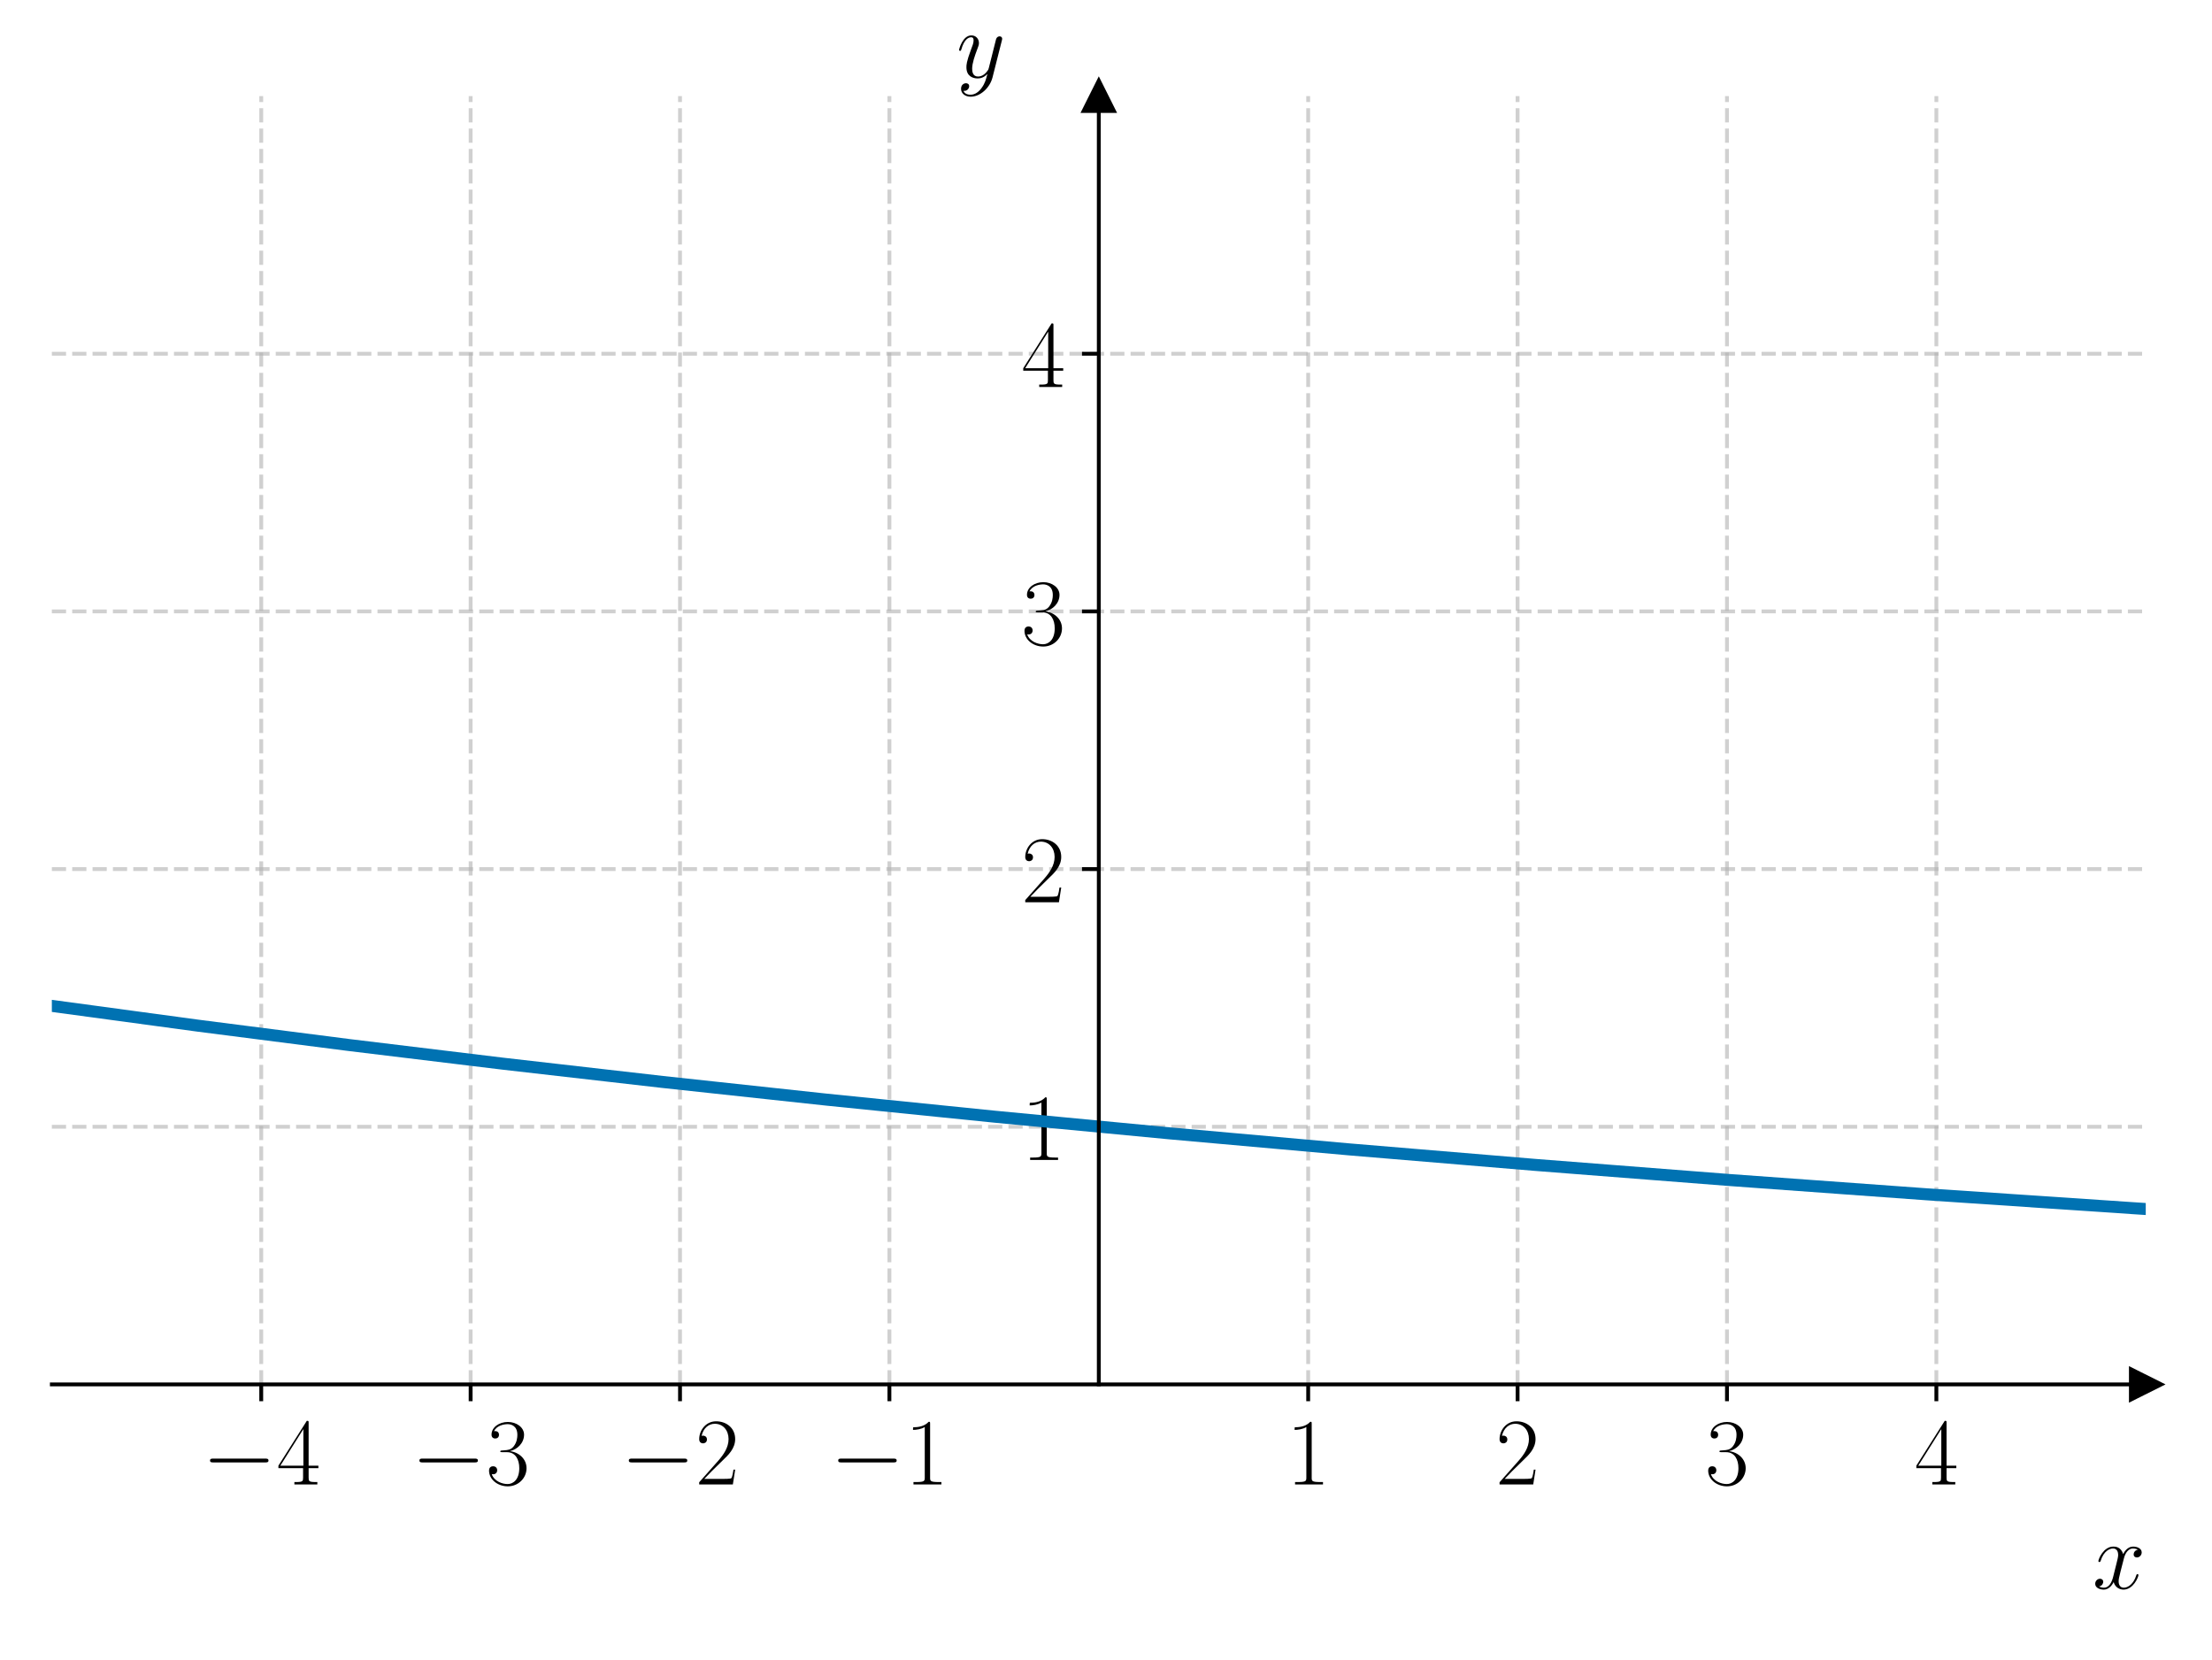
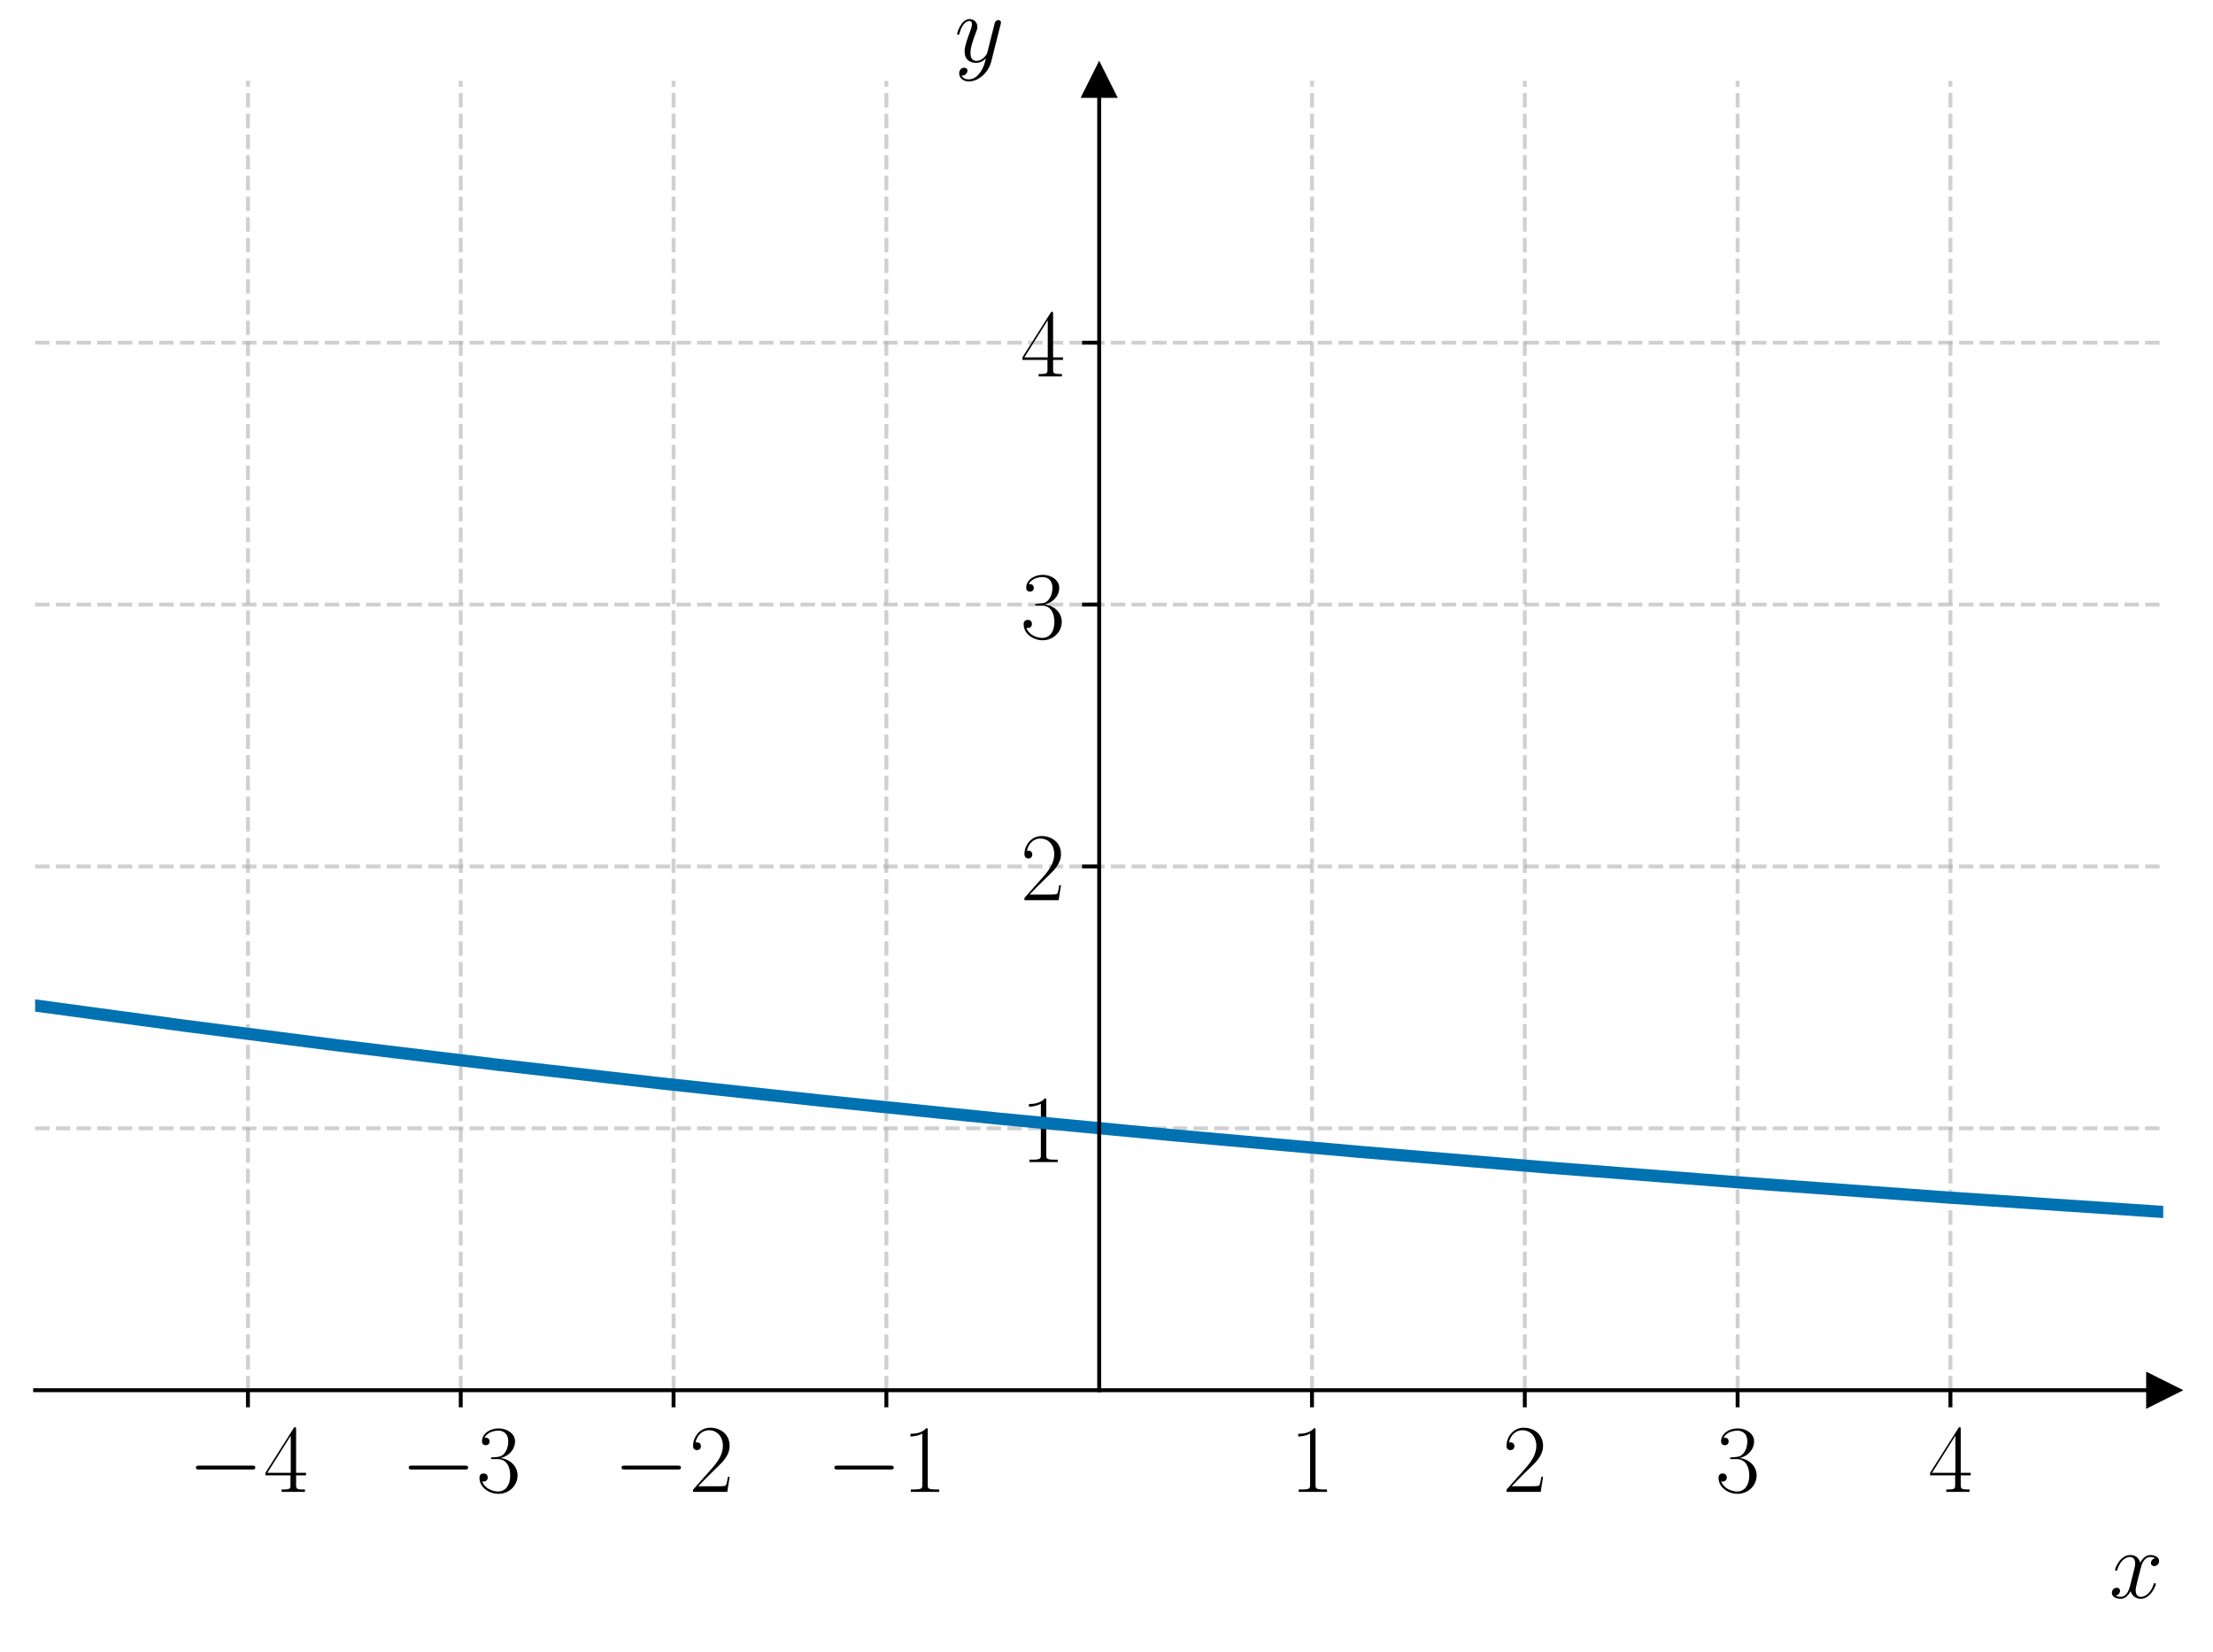
- <svg xmlns="http://www.w3.org/2000/svg" xmlns:xlink="http://www.w3.org/1999/xlink" viewBox="0 0 460.8 345.6" version="1.1" class="graph-inline-svg" role="img" aria-label="Tilpasset figur">
+ <svg xmlns="http://www.w3.org/2000/svg" xmlns:xlink="http://www.w3.org/1999/xlink" width="453.6pt" height="338.54pt" viewBox="0 0 453.6 338.54" version="1.1">
  <defs>
    <style type="text/css">*{stroke-linejoin: round; stroke-linecap: butt}</style>
  </defs>
-   <g id="g3f0017_c40c75_figure_1">
-     <g id="g3f0017_c40c75_patch_1">
-       <path d="M 0 345.6  L 460.8 345.6  L 460.8 0  L 0 0  L 0 345.6  z " style="fill: none" />
+   <g id="g3f0017_3a8e29_figure_1">
+     <g id="g3f0017_3a8e29_patch_1">
+       <path d="M 0 338.54  L 453.6 338.54  L 453.6 0  L 0 0  L 0 338.54  z " style="fill: none; opacity: 0" />
    </g>
-     <g id="g3f0017_c40c75_axes_1">
-       <g id="g3f0017_c40c75_patch_2">
-         <path d="M 10.8 288.375  L 447 288.375  L 447 20.016  L 10.8 20.016  L 10.8 288.375  z " style="fill: none" />
-       </g>
-       <g id="g3f0017_c40c75_matplotlib.axis_1">
-         <g id="g3f0017_c40c75_xtick_1">
-           <g id="g3f0017_c40c75_line2d_1">
-             <path d="M 54.42 288.375  L 54.42 20.016  " clip-path="url(#g3f0017_c40c75_p2a9c5e7cd3)" style="fill: none; stroke-dasharray: 2.96,1.28; stroke-dashoffset: 0; stroke: #b0b0b0; stroke-opacity: 0.6; stroke-width: 0.8" />
-           </g>
-           <g id="g3f0017_c40c75_line2d_2">
-             <defs>
-               <path id="g3f0017_c40c75_mdb66e4302b" d="M 0 0  L 0 3.5  " style="stroke: #000000; stroke-width: 0.8" />
-             </defs>
-             <g>
-               <use xlink:href="#g3f0017_c40c75_mdb66e4302b" x="54.42" y="288.375" style="stroke: #000000; stroke-width: 0.8" />
-             </g>
-           </g>
-           <g id="g3f0017_c40c75_text_1">
-             <g transform="translate(42.10221 309.2117) scale(0.2 -0.2)">
-               <defs>
-                 <path id="g3f0017_c40c75_CMSY10-0" d="M 4218 1472  C 4326 1472 4442 1472 4442 1600  C 4442 1728 4326 1728 4218 1728  L 755 1728  C 646 1728 531 1728 531 1600  C 531 1472 646 1472 755 1472  L 4218 1472  z " transform="scale(0.015625)" />
-                 <path id="g3f0017_c40c75_CMR17-34" d="M 2150 4122  C 2150 4256 2144 4256 2029 4256  L 128 1254  L 128 1088  L 1779 1088  L 1779 457  C 1779 224 1766 160 1318 160  L 1197 160  L 1197 0  C 1402 0 1747 0 1965 0  C 2182 0 2528 0 2733 0  L 2733 160  L 2611 160  C 2163 160 2150 224 2150 457  L 2150 1088  L 2803 1088  L 2803 1254  L 2150 1254  L 2150 4122  z M 1798 3703  L 1798 1254  L 256 1254  L 1798 3703  z " transform="scale(0.015625)" />
-               </defs>
-               <use xlink:href="#g3f0017_c40c75_CMSY10-0" transform="scale(0.996264)" />
-               <use xlink:href="#g3f0017_c40c75_CMR17-34" transform="translate(77.48747 0) scale(0.996264)" />
-             </g>
-           </g>
-         </g>
-         <g id="g3f0017_c40c75_xtick_2">
-           <g id="g3f0017_c40c75_line2d_3">
-             <path d="M 98.04 288.375  L 98.04 20.016  " clip-path="url(#g3f0017_c40c75_p2a9c5e7cd3)" style="fill: none; stroke-dasharray: 2.96,1.28; stroke-dashoffset: 0; stroke: #b0b0b0; stroke-opacity: 0.6; stroke-width: 0.8" />
-           </g>
-           <g id="g3f0017_c40c75_line2d_4">
-             <g>
-               <use xlink:href="#g3f0017_c40c75_mdb66e4302b" x="98.04" y="288.375" style="stroke: #000000; stroke-width: 0.8" />
-             </g>
-           </g>
-           <g id="g3f0017_c40c75_text_2">
-             <g transform="translate(85.72221 309.2117) scale(0.2 -0.2)">
-               <defs>
-                 <path id="g3f0017_c40c75_CMR17-33" d="M 1414 2157  C 1984 2157 2234 1662 2234 1090  C 2234 320 1824 25 1453 25  C 1114 25 563 194 390 693  C 422 680 454 680 486 680  C 640 680 755 782 755 948  C 755 1133 614 1216 486 1216  C 378 1216 211 1165 211 926  C 211 335 787 -128 1466 -128  C 2176 -128 2720 430 2720 1085  C 2720 1707 2208 2157 1600 2227  C 2086 2328 2554 2756 2554 3329  C 2554 3820 2048 4179 1472 4179  C 890 4179 378 3829 378 3329  C 378 3110 544 3072 627 3072  C 762 3072 877 3155 877 3321  C 877 3486 762 3569 627 3569  C 602 3569 570 3569 544 3557  C 730 3959 1235 4032 1459 4032  C 1683 4032 2106 3925 2106 3320  C 2106 3143 2080 2828 1862 2550  C 1670 2304 1453 2304 1242 2284  C 1210 2284 1062 2269 1037 2269  C 992 2263 966 2257 966 2208  C 966 2163 973 2157 1101 2157  L 1414 2157  z " transform="scale(0.015625)" />
-               </defs>
-               <use xlink:href="#g3f0017_c40c75_CMSY10-0" transform="scale(0.996264)" />
-               <use xlink:href="#g3f0017_c40c75_CMR17-33" transform="translate(77.48747 0) scale(0.996264)" />
-             </g>
-           </g>
-         </g>
-         <g id="g3f0017_c40c75_xtick_3">
-           <g id="g3f0017_c40c75_line2d_5">
-             <path d="M 141.66 288.375  L 141.66 20.016  " clip-path="url(#g3f0017_c40c75_p2a9c5e7cd3)" style="fill: none; stroke-dasharray: 2.96,1.28; stroke-dashoffset: 0; stroke: #b0b0b0; stroke-opacity: 0.6; stroke-width: 0.8" />
-           </g>
-           <g id="g3f0017_c40c75_line2d_6">
-             <g>
-               <use xlink:href="#g3f0017_c40c75_mdb66e4302b" x="141.66" y="288.375" style="stroke: #000000; stroke-width: 0.8" />
-             </g>
-           </g>
-           <g id="g3f0017_c40c75_text_3">
-             <g transform="translate(129.3422 309.2117) scale(0.2 -0.2)">
-               <defs>
-                 <path id="g3f0017_c40c75_CMR17-32" d="M 2669 989  L 2554 989  C 2490 536 2438 459 2413 420  C 2381 369 1920 369 1830 369  L 602 369  C 832 619 1280 1072 1824 1597  C 2214 1967 2669 2402 2669 3035  C 2669 3790 2067 4224 1395 4224  C 691 4224 262 3604 262 3030  C 262 2780 448 2748 525 2748  C 589 2748 781 2787 781 3010  C 781 3207 614 3264 525 3264  C 486 3264 448 3258 422 3245  C 544 3790 915 4058 1306 4058  C 1862 4058 2227 3617 2227 3035  C 2227 2479 1901 2000 1536 1584  L 262 146  L 262 0  L 2515 0  L 2669 989  z " transform="scale(0.015625)" />
-               </defs>
-               <use xlink:href="#g3f0017_c40c75_CMSY10-0" transform="scale(0.996264)" />
-               <use xlink:href="#g3f0017_c40c75_CMR17-32" transform="translate(77.48747 0) scale(0.996264)" />
-             </g>
-           </g>
-         </g>
-         <g id="g3f0017_c40c75_xtick_4">
-           <g id="g3f0017_c40c75_line2d_7">
-             <path d="M 185.28 288.375  L 185.28 20.016  " clip-path="url(#g3f0017_c40c75_p2a9c5e7cd3)" style="fill: none; stroke-dasharray: 2.96,1.28; stroke-dashoffset: 0; stroke: #b0b0b0; stroke-opacity: 0.6; stroke-width: 0.8" />
-           </g>
-           <g id="g3f0017_c40c75_line2d_8">
-             <g>
-               <use xlink:href="#g3f0017_c40c75_mdb66e4302b" x="185.28" y="288.375" style="stroke: #000000; stroke-width: 0.8" />
-             </g>
-           </g>
-           <g id="g3f0017_c40c75_text_4">
-             <g transform="translate(172.9622 309.2117) scale(0.2 -0.2)">
-               <defs>
-                 <path id="g3f0017_c40c75_CMR17-31" d="M 1702 4058  C 1702 4192 1696 4192 1606 4192  C 1357 3916 979 3827 621 3827  C 602 3827 570 3827 563 3808  C 557 3795 557 3782 557 3648  C 755 3648 1088 3686 1344 3839  L 1344 461  C 1344 236 1331 160 781 160  L 589 160  L 589 0  C 896 0 1216 0 1523 0  C 1830 0 2150 0 2458 0  L 2458 160  L 2266 160  C 1715 160 1702 230 1702 458  L 1702 4058  z " transform="scale(0.015625)" />
-               </defs>
-               <use xlink:href="#g3f0017_c40c75_CMSY10-0" transform="scale(0.996264)" />
-               <use xlink:href="#g3f0017_c40c75_CMR17-31" transform="translate(77.48747 0) scale(0.996264)" />
-             </g>
-           </g>
-         </g>
-         <g id="g3f0017_c40c75_xtick_5">
-           <g id="g3f0017_c40c75_line2d_9">
-             <path d="M 272.52 288.375  L 272.52 20.016  " clip-path="url(#g3f0017_c40c75_p2a9c5e7cd3)" style="fill: none; stroke-dasharray: 2.96,1.28; stroke-dashoffset: 0; stroke: #b0b0b0; stroke-opacity: 0.6; stroke-width: 0.8" />
-           </g>
-           <g id="g3f0017_c40c75_line2d_10">
-             <g>
-               <use xlink:href="#g3f0017_c40c75_mdb66e4302b" x="272.52" y="288.375" style="stroke: #000000; stroke-width: 0.8" />
-             </g>
-           </g>
-           <g id="g3f0017_c40c75_text_5">
-             <g transform="translate(267.951 309.2117) scale(0.2 -0.2)">
-               <use xlink:href="#g3f0017_c40c75_CMR17-31" transform="scale(0.996264)" />
-             </g>
-           </g>
-         </g>
-         <g id="g3f0017_c40c75_xtick_6">
-           <g id="g3f0017_c40c75_line2d_11">
-             <path d="M 316.14 288.375  L 316.14 20.016  " clip-path="url(#g3f0017_c40c75_p2a9c5e7cd3)" style="fill: none; stroke-dasharray: 2.96,1.28; stroke-dashoffset: 0; stroke: #b0b0b0; stroke-opacity: 0.6; stroke-width: 0.8" />
-           </g>
-           <g id="g3f0017_c40c75_line2d_12">
-             <g>
-               <use xlink:href="#g3f0017_c40c75_mdb66e4302b" x="316.14" y="288.375" style="stroke: #000000; stroke-width: 0.8" />
-             </g>
-           </g>
-           <g id="g3f0017_c40c75_text_6">
-             <g transform="translate(311.571 309.2117) scale(0.2 -0.2)">
-               <use xlink:href="#g3f0017_c40c75_CMR17-32" transform="scale(0.996264)" />
-             </g>
-           </g>
-         </g>
-         <g id="g3f0017_c40c75_xtick_7">
-           <g id="g3f0017_c40c75_line2d_13">
-             <path d="M 359.76 288.375  L 359.76 20.016  " clip-path="url(#g3f0017_c40c75_p2a9c5e7cd3)" style="fill: none; stroke-dasharray: 2.96,1.28; stroke-dashoffset: 0; stroke: #b0b0b0; stroke-opacity: 0.6; stroke-width: 0.8" />
-           </g>
-           <g id="g3f0017_c40c75_line2d_14">
-             <g>
-               <use xlink:href="#g3f0017_c40c75_mdb66e4302b" x="359.76" y="288.375" style="stroke: #000000; stroke-width: 0.8" />
-             </g>
-           </g>
-           <g id="g3f0017_c40c75_text_7">
-             <g transform="translate(355.191 309.2117) scale(0.2 -0.2)">
-               <use xlink:href="#g3f0017_c40c75_CMR17-33" transform="scale(0.996264)" />
-             </g>
-           </g>
-         </g>
-         <g id="g3f0017_c40c75_xtick_8">
-           <g id="g3f0017_c40c75_line2d_15">
-             <path d="M 403.38 288.375  L 403.38 20.016  " clip-path="url(#g3f0017_c40c75_p2a9c5e7cd3)" style="fill: none; stroke-dasharray: 2.96,1.28; stroke-dashoffset: 0; stroke: #b0b0b0; stroke-opacity: 0.6; stroke-width: 0.8" />
-           </g>
-           <g id="g3f0017_c40c75_line2d_16">
-             <g>
-               <use xlink:href="#g3f0017_c40c75_mdb66e4302b" x="403.38" y="288.375" style="stroke: #000000; stroke-width: 0.8" />
-             </g>
-           </g>
-           <g id="g3f0017_c40c75_text_8">
-             <g transform="translate(398.811 309.2117) scale(0.2 -0.2)">
-               <use xlink:href="#g3f0017_c40c75_CMR17-34" transform="scale(0.996264)" />
-             </g>
-           </g>
-         </g>
-         <g id="g3f0017_c40c75_text_9">
-           <g transform="translate(435.9132 330.9244) scale(0.2 -0.2)">
-             <defs>
-               <path id="g3f0017_c40c75_CMMI12-78" d="M 3034 2606  C 2829 2567 2752 2414 2752 2293  C 2752 2139 2874 2088 2963 2088  C 3155 2088 3290 2254 3290 2427  C 3290 2695 2982 2816 2714 2816  C 2323 2816 2106 2433 2048 2312  C 1901 2816 1504 2816 1389 2816  C 736 2816 390 1980 390 1839  C 390 1814 416 1782 461 1782  C 512 1782 525 1820 538 1846  C 755 2555 1184 2689 1370 2689  C 1658 2689 1715 2420 1715 2267  C 1715 2127 1677 1980 1600 1673  L 1382 798  C 1286 415 1101 64 762 64  C 730 64 570 64 435 147  C 666 192 717 383 717 460  C 717 588 621 664 499 664  C 346 664 179 530 179 326  C 179 57 480 -64 755 -64  C 1062 -64 1280 179 1414 441  C 1517 64 1837 -64 2074 -64  C 2726 -64 3072 773 3072 913  C 3072 945 3046 971 3008 971  C 2950 971 2944 939 2925 888  C 2752 326 2381 64 2093 64  C 1869 64 1747 230 1747 492  C 1747 632 1773 734 1875 1156  L 2099 2024  C 2195 2408 2413 2689 2707 2689  C 2720 2689 2899 2689 3034 2606  z " transform="scale(0.015625)" />
-             </defs>
-             <use xlink:href="#g3f0017_c40c75_CMMI12-78" transform="scale(0.996264)" />
-           </g>
-         </g>
-       </g>
-       <g id="g3f0017_c40c75_matplotlib.axis_2">
-         <g id="g3f0017_c40c75_ytick_1">
-           <g id="g3f0017_c40c75_line2d_17">
-             <path d="M 10.8 234.703  L 447 234.703  " clip-path="url(#g3f0017_c40c75_p2a9c5e7cd3)" style="fill: none; stroke-dasharray: 2.96,1.28; stroke-dashoffset: 0; stroke: #b0b0b0; stroke-opacity: 0.6; stroke-width: 0.8" />
-           </g>
-           <g id="g3f0017_c40c75_line2d_18">
-             <defs>
-               <path id="g3f0017_c40c75_mf68d4cd9ff" d="M 0 0  L -3.5 0  " style="stroke: #000000; stroke-width: 0.8" />
-             </defs>
-             <g>
-               <use xlink:href="#g3f0017_c40c75_mf68d4cd9ff" x="228.9" y="234.703" style="stroke: #000000; stroke-width: 0.8" />
-             </g>
-           </g>
-           <g id="g3f0017_c40c75_text_10">
-             <g transform="translate(212.7619 241.6216) scale(0.2 -0.2)">
-               <use xlink:href="#g3f0017_c40c75_CMR17-31" transform="scale(0.996264)" />
-             </g>
-           </g>
-         </g>
-         <g id="g3f0017_c40c75_ytick_2">
-           <g id="g3f0017_c40c75_line2d_19">
-             <path d="M 10.8 181.031  L 447 181.031  " clip-path="url(#g3f0017_c40c75_p2a9c5e7cd3)" style="fill: none; stroke-dasharray: 2.96,1.28; stroke-dashoffset: 0; stroke: #b0b0b0; stroke-opacity: 0.6; stroke-width: 0.8" />
-           </g>
-           <g id="g3f0017_c40c75_line2d_20">
-             <g>
-               <use xlink:href="#g3f0017_c40c75_mf68d4cd9ff" x="228.9" y="181.031" style="stroke: #000000; stroke-width: 0.8" />
-             </g>
-           </g>
-           <g id="g3f0017_c40c75_text_11">
-             <g transform="translate(212.7619 187.9499) scale(0.2 -0.2)">
-               <use xlink:href="#g3f0017_c40c75_CMR17-32" transform="scale(0.996264)" />
-             </g>
-           </g>
-         </g>
-         <g id="g3f0017_c40c75_ytick_3">
-           <g id="g3f0017_c40c75_line2d_21">
-             <path d="M 10.8 127.36  L 447 127.36  " clip-path="url(#g3f0017_c40c75_p2a9c5e7cd3)" style="fill: none; stroke-dasharray: 2.96,1.28; stroke-dashoffset: 0; stroke: #b0b0b0; stroke-opacity: 0.6; stroke-width: 0.8" />
-           </g>
-           <g id="g3f0017_c40c75_line2d_22">
-             <g>
-               <use xlink:href="#g3f0017_c40c75_mf68d4cd9ff" x="228.9" y="127.36" style="stroke: #000000; stroke-width: 0.8" />
-             </g>
-           </g>
-           <g id="g3f0017_c40c75_text_12">
-             <g transform="translate(212.7619 134.2782) scale(0.2 -0.2)">
-               <use xlink:href="#g3f0017_c40c75_CMR17-33" transform="scale(0.996264)" />
-             </g>
-           </g>
-         </g>
-         <g id="g3f0017_c40c75_ytick_4">
-           <g id="g3f0017_c40c75_line2d_23">
-             <path d="M 10.8 73.688  L 447 73.688  " clip-path="url(#g3f0017_c40c75_p2a9c5e7cd3)" style="fill: none; stroke-dasharray: 2.96,1.28; stroke-dashoffset: 0; stroke: #b0b0b0; stroke-opacity: 0.6; stroke-width: 0.8" />
-           </g>
-           <g id="g3f0017_c40c75_line2d_24">
-             <g>
-               <use xlink:href="#g3f0017_c40c75_mf68d4cd9ff" x="228.9" y="73.688" style="stroke: #000000; stroke-width: 0.8" />
-             </g>
-           </g>
-           <g id="g3f0017_c40c75_text_13">
-             <g transform="translate(212.7619 80.6065) scale(0.2 -0.2)">
-               <use xlink:href="#g3f0017_c40c75_CMR17-34" transform="scale(0.996264)" />
-             </g>
-           </g>
-         </g>
-         <g id="g3f0017_c40c75_text_14">
-           <g transform="translate(199.2491 16.14068) scale(0.2 -0.2)">
-             <defs>
-               <path id="g3f0017_c40c75_CMMI12-79" d="M 1683 -700  C 1510 -939 1261 -1152 947 -1152  C 870 -1152 563 -1152 467 -889  C 486 -895 518 -895 531 -895  C 723 -895 851 -729 851 -582  C 851 -435 730 -384 634 -384  C 531 -384 307 -458 307 -759  C 307 -1071 582 -1286 947 -1286  C 1587 -1286 2234 -700 2413 6  L 3040 2485  C 3046 2517 3059 2556 3059 2594  C 3059 2689 2982 2753 2886 2753  C 2829 2753 2694 2727 2643 2535  L 2170 658  C 2138 543 2138 530 2086 460  C 1958 281 1747 64 1440 64  C 1082 64 1050 415 1050 588  C 1050 952 1222 1443 1395 1903  C 1466 2088 1504 2178 1504 2305  C 1504 2574 1312 2816 998 2816  C 410 2816 173 1890 173 1839  C 173 1814 198 1782 243 1782  C 301 1782 307 1807 333 1897  C 486 2433 730 2689 979 2689  C 1037 2689 1146 2689 1146 2478  C 1146 2312 1075 2127 979 1884  C 666 1047 666 837 666 683  C 666 77 1101 -64 1421 -64  C 1606 -64 1837 -6 2061 230  L 2067 224  C 1971 -147 1907 -392 1683 -700  z " transform="scale(0.015625)" />
-             </defs>
-             <use xlink:href="#g3f0017_c40c75_CMMI12-79" transform="scale(0.996264)" />
-           </g>
-         </g>
-       </g>
-       <g id="g3f0017_c40c75_line2d_25">
+     <g id="g3f0017_3a8e29_axes_1">
+       <g id="g3f0017_3a8e29_patch_2">
+         <path d="M 7.2 284.915  L 443.4 284.915  L 443.4 16.556  L 7.2 16.556  L 7.2 284.915  z " style="fill: none; opacity: 0" />
+       </g>
+       <g id="g3f0017_3a8e29_matplotlib.axis_1">
+         <g id="g3f0017_3a8e29_xtick_1">
+           <g id="g3f0017_3a8e29_line2d_1">
+             <path d="M 50.82 284.915  L 50.82 16.556  " clip-path="url(#g3f0017_3a8e29_p2d358aa2c1)" style="fill: none; stroke-dasharray: 2.96,1.28; stroke-dashoffset: 0; stroke: #b0b0b0; stroke-opacity: 0.6; stroke-width: 0.8" />
+           </g>
+           <g id="g3f0017_3a8e29_line2d_2">
+             <defs>
+               <path id="g3f0017_3a8e29_m9d284ada93" d="M 0 0  L 0 3.5  " style="stroke: #000000; stroke-width: 0.8" />
+             </defs>
+             <g>
+               <use xlink:href="#g3f0017_3a8e29_m9d284ada93" x="50.82" y="284.915" style="stroke: #000000; stroke-width: 0.8" />
+             </g>
+           </g>
+           <g id="g3f0017_3a8e29_text_1">
+             <g transform="translate(38.50221 305.7517) scale(0.2 -0.2)">
+               <defs>
+                 <path id="g3f0017_3a8e29_CMSY10-0" d="M 4218 1472  C 4326 1472 4442 1472 4442 1600  C 4442 1728 4326 1728 4218 1728  L 755 1728  C 646 1728 531 1728 531 1600  C 531 1472 646 1472 755 1472  L 4218 1472  z " transform="scale(0.015625)" />
+                 <path id="g3f0017_3a8e29_CMR17-34" d="M 2150 4122  C 2150 4256 2144 4256 2029 4256  L 128 1254  L 128 1088  L 1779 1088  L 1779 457  C 1779 224 1766 160 1318 160  L 1197 160  L 1197 0  C 1402 0 1747 0 1965 0  C 2182 0 2528 0 2733 0  L 2733 160  L 2611 160  C 2163 160 2150 224 2150 457  L 2150 1088  L 2803 1088  L 2803 1254  L 2150 1254  L 2150 4122  z M 1798 3703  L 1798 1254  L 256 1254  L 1798 3703  z " transform="scale(0.015625)" />
+               </defs>
+               <use xlink:href="#g3f0017_3a8e29_CMSY10-0" transform="scale(0.996264)" />
+               <use xlink:href="#g3f0017_3a8e29_CMR17-34" transform="translate(77.48747 0) scale(0.996264)" />
+             </g>
+           </g>
+         </g>
+         <g id="g3f0017_3a8e29_xtick_2">
+           <g id="g3f0017_3a8e29_line2d_3">
+             <path d="M 94.44 284.915  L 94.44 16.556  " clip-path="url(#g3f0017_3a8e29_p2d358aa2c1)" style="fill: none; stroke-dasharray: 2.96,1.28; stroke-dashoffset: 0; stroke: #b0b0b0; stroke-opacity: 0.6; stroke-width: 0.8" />
+           </g>
+           <g id="g3f0017_3a8e29_line2d_4">
+             <g>
+               <use xlink:href="#g3f0017_3a8e29_m9d284ada93" x="94.44" y="284.915" style="stroke: #000000; stroke-width: 0.8" />
+             </g>
+           </g>
+           <g id="g3f0017_3a8e29_text_2">
+             <g transform="translate(82.12221 305.7517) scale(0.2 -0.2)">
+               <defs>
+                 <path id="g3f0017_3a8e29_CMR17-33" d="M 1414 2157  C 1984 2157 2234 1662 2234 1090  C 2234 320 1824 25 1453 25  C 1114 25 563 194 390 693  C 422 680 454 680 486 680  C 640 680 755 782 755 948  C 755 1133 614 1216 486 1216  C 378 1216 211 1165 211 926  C 211 335 787 -128 1466 -128  C 2176 -128 2720 430 2720 1085  C 2720 1707 2208 2157 1600 2227  C 2086 2328 2554 2756 2554 3329  C 2554 3820 2048 4179 1472 4179  C 890 4179 378 3829 378 3329  C 378 3110 544 3072 627 3072  C 762 3072 877 3155 877 3321  C 877 3486 762 3569 627 3569  C 602 3569 570 3569 544 3557  C 730 3959 1235 4032 1459 4032  C 1683 4032 2106 3925 2106 3320  C 2106 3143 2080 2828 1862 2550  C 1670 2304 1453 2304 1242 2284  C 1210 2284 1062 2269 1037 2269  C 992 2263 966 2257 966 2208  C 966 2163 973 2157 1101 2157  L 1414 2157  z " transform="scale(0.015625)" />
+               </defs>
+               <use xlink:href="#g3f0017_3a8e29_CMSY10-0" transform="scale(0.996264)" />
+               <use xlink:href="#g3f0017_3a8e29_CMR17-33" transform="translate(77.48747 0) scale(0.996264)" />
+             </g>
+           </g>
+         </g>
+         <g id="g3f0017_3a8e29_xtick_3">
+           <g id="g3f0017_3a8e29_line2d_5">
+             <path d="M 138.06 284.915  L 138.06 16.556  " clip-path="url(#g3f0017_3a8e29_p2d358aa2c1)" style="fill: none; stroke-dasharray: 2.96,1.28; stroke-dashoffset: 0; stroke: #b0b0b0; stroke-opacity: 0.6; stroke-width: 0.8" />
+           </g>
+           <g id="g3f0017_3a8e29_line2d_6">
+             <g>
+               <use xlink:href="#g3f0017_3a8e29_m9d284ada93" x="138.06" y="284.915" style="stroke: #000000; stroke-width: 0.8" />
+             </g>
+           </g>
+           <g id="g3f0017_3a8e29_text_3">
+             <g transform="translate(125.7422 305.7517) scale(0.2 -0.2)">
+               <defs>
+                 <path id="g3f0017_3a8e29_CMR17-32" d="M 2669 989  L 2554 989  C 2490 536 2438 459 2413 420  C 2381 369 1920 369 1830 369  L 602 369  C 832 619 1280 1072 1824 1597  C 2214 1967 2669 2402 2669 3035  C 2669 3790 2067 4224 1395 4224  C 691 4224 262 3604 262 3030  C 262 2780 448 2748 525 2748  C 589 2748 781 2787 781 3010  C 781 3207 614 3264 525 3264  C 486 3264 448 3258 422 3245  C 544 3790 915 4058 1306 4058  C 1862 4058 2227 3617 2227 3035  C 2227 2479 1901 2000 1536 1584  L 262 146  L 262 0  L 2515 0  L 2669 989  z " transform="scale(0.015625)" />
+               </defs>
+               <use xlink:href="#g3f0017_3a8e29_CMSY10-0" transform="scale(0.996264)" />
+               <use xlink:href="#g3f0017_3a8e29_CMR17-32" transform="translate(77.48747 0) scale(0.996264)" />
+             </g>
+           </g>
+         </g>
+         <g id="g3f0017_3a8e29_xtick_4">
+           <g id="g3f0017_3a8e29_line2d_7">
+             <path d="M 181.68 284.915  L 181.68 16.556  " clip-path="url(#g3f0017_3a8e29_p2d358aa2c1)" style="fill: none; stroke-dasharray: 2.96,1.28; stroke-dashoffset: 0; stroke: #b0b0b0; stroke-opacity: 0.6; stroke-width: 0.8" />
+           </g>
+           <g id="g3f0017_3a8e29_line2d_8">
+             <g>
+               <use xlink:href="#g3f0017_3a8e29_m9d284ada93" x="181.68" y="284.915" style="stroke: #000000; stroke-width: 0.8" />
+             </g>
+           </g>
+           <g id="g3f0017_3a8e29_text_4">
+             <g transform="translate(169.3622 305.7517) scale(0.2 -0.2)">
+               <defs>
+                 <path id="g3f0017_3a8e29_CMR17-31" d="M 1702 4058  C 1702 4192 1696 4192 1606 4192  C 1357 3916 979 3827 621 3827  C 602 3827 570 3827 563 3808  C 557 3795 557 3782 557 3648  C 755 3648 1088 3686 1344 3839  L 1344 461  C 1344 236 1331 160 781 160  L 589 160  L 589 0  C 896 0 1216 0 1523 0  C 1830 0 2150 0 2458 0  L 2458 160  L 2266 160  C 1715 160 1702 230 1702 458  L 1702 4058  z " transform="scale(0.015625)" />
+               </defs>
+               <use xlink:href="#g3f0017_3a8e29_CMSY10-0" transform="scale(0.996264)" />
+               <use xlink:href="#g3f0017_3a8e29_CMR17-31" transform="translate(77.48747 0) scale(0.996264)" />
+             </g>
+           </g>
+         </g>
+         <g id="g3f0017_3a8e29_xtick_5">
+           <g id="g3f0017_3a8e29_line2d_9">
+             <path d="M 268.92 284.915  L 268.92 16.556  " clip-path="url(#g3f0017_3a8e29_p2d358aa2c1)" style="fill: none; stroke-dasharray: 2.96,1.28; stroke-dashoffset: 0; stroke: #b0b0b0; stroke-opacity: 0.6; stroke-width: 0.8" />
+           </g>
+           <g id="g3f0017_3a8e29_line2d_10">
+             <g>
+               <use xlink:href="#g3f0017_3a8e29_m9d284ada93" x="268.92" y="284.915" style="stroke: #000000; stroke-width: 0.8" />
+             </g>
+           </g>
+           <g id="g3f0017_3a8e29_text_5">
+             <g transform="translate(264.351 305.7517) scale(0.2 -0.2)">
+               <use xlink:href="#g3f0017_3a8e29_CMR17-31" transform="scale(0.996264)" />
+             </g>
+           </g>
+         </g>
+         <g id="g3f0017_3a8e29_xtick_6">
+           <g id="g3f0017_3a8e29_line2d_11">
+             <path d="M 312.54 284.915  L 312.54 16.556  " clip-path="url(#g3f0017_3a8e29_p2d358aa2c1)" style="fill: none; stroke-dasharray: 2.96,1.28; stroke-dashoffset: 0; stroke: #b0b0b0; stroke-opacity: 0.6; stroke-width: 0.8" />
+           </g>
+           <g id="g3f0017_3a8e29_line2d_12">
+             <g>
+               <use xlink:href="#g3f0017_3a8e29_m9d284ada93" x="312.54" y="284.915" style="stroke: #000000; stroke-width: 0.8" />
+             </g>
+           </g>
+           <g id="g3f0017_3a8e29_text_6">
+             <g transform="translate(307.971 305.7517) scale(0.2 -0.2)">
+               <use xlink:href="#g3f0017_3a8e29_CMR17-32" transform="scale(0.996264)" />
+             </g>
+           </g>
+         </g>
+         <g id="g3f0017_3a8e29_xtick_7">
+           <g id="g3f0017_3a8e29_line2d_13">
+             <path d="M 356.16 284.915  L 356.16 16.556  " clip-path="url(#g3f0017_3a8e29_p2d358aa2c1)" style="fill: none; stroke-dasharray: 2.96,1.28; stroke-dashoffset: 0; stroke: #b0b0b0; stroke-opacity: 0.6; stroke-width: 0.8" />
+           </g>
+           <g id="g3f0017_3a8e29_line2d_14">
+             <g>
+               <use xlink:href="#g3f0017_3a8e29_m9d284ada93" x="356.16" y="284.915" style="stroke: #000000; stroke-width: 0.8" />
+             </g>
+           </g>
+           <g id="g3f0017_3a8e29_text_7">
+             <g transform="translate(351.591 305.7517) scale(0.2 -0.2)">
+               <use xlink:href="#g3f0017_3a8e29_CMR17-33" transform="scale(0.996264)" />
+             </g>
+           </g>
+         </g>
+         <g id="g3f0017_3a8e29_xtick_8">
+           <g id="g3f0017_3a8e29_line2d_15">
+             <path d="M 399.78 284.915  L 399.78 16.556  " clip-path="url(#g3f0017_3a8e29_p2d358aa2c1)" style="fill: none; stroke-dasharray: 2.96,1.28; stroke-dashoffset: 0; stroke: #b0b0b0; stroke-opacity: 0.6; stroke-width: 0.8" />
+           </g>
+           <g id="g3f0017_3a8e29_line2d_16">
+             <g>
+               <use xlink:href="#g3f0017_3a8e29_m9d284ada93" x="399.78" y="284.915" style="stroke: #000000; stroke-width: 0.8" />
+             </g>
+           </g>
+           <g id="g3f0017_3a8e29_text_8">
+             <g transform="translate(395.211 305.7517) scale(0.2 -0.2)">
+               <use xlink:href="#g3f0017_3a8e29_CMR17-34" transform="scale(0.996264)" />
+             </g>
+           </g>
+         </g>
+         <g id="g3f0017_3a8e29_text_9">
+           <g transform="translate(432.3132 327.4644) scale(0.2 -0.2)">
+             <defs>
+               <path id="g3f0017_3a8e29_CMMI12-78" d="M 3034 2606  C 2829 2567 2752 2414 2752 2293  C 2752 2139 2874 2088 2963 2088  C 3155 2088 3290 2254 3290 2427  C 3290 2695 2982 2816 2714 2816  C 2323 2816 2106 2433 2048 2312  C 1901 2816 1504 2816 1389 2816  C 736 2816 390 1980 390 1839  C 390 1814 416 1782 461 1782  C 512 1782 525 1820 538 1846  C 755 2555 1184 2689 1370 2689  C 1658 2689 1715 2420 1715 2267  C 1715 2127 1677 1980 1600 1673  L 1382 798  C 1286 415 1101 64 762 64  C 730 64 570 64 435 147  C 666 192 717 383 717 460  C 717 588 621 664 499 664  C 346 664 179 530 179 326  C 179 57 480 -64 755 -64  C 1062 -64 1280 179 1414 441  C 1517 64 1837 -64 2074 -64  C 2726 -64 3072 773 3072 913  C 3072 945 3046 971 3008 971  C 2950 971 2944 939 2925 888  C 2752 326 2381 64 2093 64  C 1869 64 1747 230 1747 492  C 1747 632 1773 734 1875 1156  L 2099 2024  C 2195 2408 2413 2689 2707 2689  C 2720 2689 2899 2689 3034 2606  z " transform="scale(0.015625)" />
+             </defs>
+             <use xlink:href="#g3f0017_3a8e29_CMMI12-78" transform="scale(0.996264)" />
+           </g>
+         </g>
+       </g>
+       <g id="g3f0017_3a8e29_matplotlib.axis_2">
+         <g id="g3f0017_3a8e29_ytick_1">
+           <g id="g3f0017_3a8e29_line2d_17">
+             <path d="M 7.2 231.243  L 443.4 231.243  " clip-path="url(#g3f0017_3a8e29_p2d358aa2c1)" style="fill: none; stroke-dasharray: 2.96,1.28; stroke-dashoffset: 0; stroke: #b0b0b0; stroke-opacity: 0.6; stroke-width: 0.8" />
+           </g>
+           <g id="g3f0017_3a8e29_line2d_18">
+             <defs>
+               <path id="g3f0017_3a8e29_m345b008eed" d="M 0 0  L -3.5 0  " style="stroke: #000000; stroke-width: 0.8" />
+             </defs>
+             <g>
+               <use xlink:href="#g3f0017_3a8e29_m345b008eed" x="225.3" y="231.243" style="stroke: #000000; stroke-width: 0.8" />
+             </g>
+           </g>
+           <g id="g3f0017_3a8e29_text_10">
+             <g transform="translate(209.1619 238.1616) scale(0.2 -0.2)">
+               <use xlink:href="#g3f0017_3a8e29_CMR17-31" transform="scale(0.996264)" />
+             </g>
+           </g>
+         </g>
+         <g id="g3f0017_3a8e29_ytick_2">
+           <g id="g3f0017_3a8e29_line2d_19">
+             <path d="M 7.2 177.571  L 443.4 177.571  " clip-path="url(#g3f0017_3a8e29_p2d358aa2c1)" style="fill: none; stroke-dasharray: 2.96,1.28; stroke-dashoffset: 0; stroke: #b0b0b0; stroke-opacity: 0.6; stroke-width: 0.8" />
+           </g>
+           <g id="g3f0017_3a8e29_line2d_20">
+             <g>
+               <use xlink:href="#g3f0017_3a8e29_m345b008eed" x="225.3" y="177.571" style="stroke: #000000; stroke-width: 0.8" />
+             </g>
+           </g>
+           <g id="g3f0017_3a8e29_text_11">
+             <g transform="translate(209.1619 184.4899) scale(0.2 -0.2)">
+               <use xlink:href="#g3f0017_3a8e29_CMR17-32" transform="scale(0.996264)" />
+             </g>
+           </g>
+         </g>
+         <g id="g3f0017_3a8e29_ytick_3">
+           <g id="g3f0017_3a8e29_line2d_21">
+             <path d="M 7.2 123.9  L 443.4 123.9  " clip-path="url(#g3f0017_3a8e29_p2d358aa2c1)" style="fill: none; stroke-dasharray: 2.96,1.28; stroke-dashoffset: 0; stroke: #b0b0b0; stroke-opacity: 0.6; stroke-width: 0.8" />
+           </g>
+           <g id="g3f0017_3a8e29_line2d_22">
+             <g>
+               <use xlink:href="#g3f0017_3a8e29_m345b008eed" x="225.3" y="123.9" style="stroke: #000000; stroke-width: 0.8" />
+             </g>
+           </g>
+           <g id="g3f0017_3a8e29_text_12">
+             <g transform="translate(209.1619 130.8182) scale(0.2 -0.2)">
+               <use xlink:href="#g3f0017_3a8e29_CMR17-33" transform="scale(0.996264)" />
+             </g>
+           </g>
+         </g>
+         <g id="g3f0017_3a8e29_ytick_4">
+           <g id="g3f0017_3a8e29_line2d_23">
+             <path d="M 7.2 70.228  L 443.4 70.228  " clip-path="url(#g3f0017_3a8e29_p2d358aa2c1)" style="fill: none; stroke-dasharray: 2.96,1.28; stroke-dashoffset: 0; stroke: #b0b0b0; stroke-opacity: 0.6; stroke-width: 0.8" />
+           </g>
+           <g id="g3f0017_3a8e29_line2d_24">
+             <g>
+               <use xlink:href="#g3f0017_3a8e29_m345b008eed" x="225.3" y="70.228" style="stroke: #000000; stroke-width: 0.8" />
+             </g>
+           </g>
+           <g id="g3f0017_3a8e29_text_13">
+             <g transform="translate(209.1619 77.1465) scale(0.2 -0.2)">
+               <use xlink:href="#g3f0017_3a8e29_CMR17-34" transform="scale(0.996264)" />
+             </g>
+           </g>
+         </g>
+         <g id="g3f0017_3a8e29_text_14">
+           <g transform="translate(195.6491 12.68068) scale(0.2 -0.2)">
+             <defs>
+               <path id="g3f0017_3a8e29_CMMI12-79" d="M 1683 -700  C 1510 -939 1261 -1152 947 -1152  C 870 -1152 563 -1152 467 -889  C 486 -895 518 -895 531 -895  C 723 -895 851 -729 851 -582  C 851 -435 730 -384 634 -384  C 531 -384 307 -458 307 -759  C 307 -1071 582 -1286 947 -1286  C 1587 -1286 2234 -700 2413 6  L 3040 2485  C 3046 2517 3059 2556 3059 2594  C 3059 2689 2982 2753 2886 2753  C 2829 2753 2694 2727 2643 2535  L 2170 658  C 2138 543 2138 530 2086 460  C 1958 281 1747 64 1440 64  C 1082 64 1050 415 1050 588  C 1050 952 1222 1443 1395 1903  C 1466 2088 1504 2178 1504 2305  C 1504 2574 1312 2816 998 2816  C 410 2816 173 1890 173 1839  C 173 1814 198 1782 243 1782  C 301 1782 307 1807 333 1897  C 486 2433 730 2689 979 2689  C 1037 2689 1146 2689 1146 2478  C 1146 2312 1075 2127 979 1884  C 666 1047 666 837 666 683  C 666 77 1101 -64 1421 -64  C 1606 -64 1837 -6 2061 230  L 2067 224  C 1971 -147 1907 -392 1683 -700  z " transform="scale(0.015625)" />
+             </defs>
+             <use xlink:href="#g3f0017_3a8e29_CMMI12-79" transform="scale(0.996264)" />
+           </g>
+         </g>
+       </g>
+       <g id="g3f0017_3a8e29_line2d_25">
        <defs>
-           <path id="g3f0017_c40c75_me7d91f0891" d="M 3 0  L -3 -3  L -3 3  z " style="stroke: #000000; stroke-linejoin: miter" />
+           <path id="g3f0017_3a8e29_medc0012f90" d="M 3 0  L -3 -3  L -3 3  z " style="stroke: #000000; stroke-linejoin: miter" />
        </defs>
        <g>
-           <use xlink:href="#g3f0017_c40c75_me7d91f0891" x="447" y="288.375" style="stroke: #000000; stroke-linejoin: miter" />
-         </g>
-       </g>
-       <g id="g3f0017_c40c75_line2d_26">
+           <use xlink:href="#g3f0017_3a8e29_medc0012f90" x="443.4" y="284.915" style="stroke: #000000; stroke-linejoin: miter" />
+         </g>
+       </g>
+       <g id="g3f0017_3a8e29_line2d_26">
        <defs>
-           <path id="g3f0017_c40c75_me7bd33ed1d" d="M 0 -3  L -3 3  L 3 3  z " style="stroke: #000000; stroke-linejoin: miter" />
+           <path id="g3f0017_3a8e29_m88d8956137" d="M 0 -3  L -3 3  L 3 3  z " style="stroke: #000000; stroke-linejoin: miter" />
        </defs>
        <g>
-           <use xlink:href="#g3f0017_c40c75_me7bd33ed1d" x="228.9" y="20.016" style="stroke: #000000; stroke-linejoin: miter" />
-         </g>
-       </g>
-       <g id="g3f0017_c40c75_line2d_27">
-         <path d="M 10.8 209.528  L 41.312 213.659  L 72.65 217.676  L 104.867 221.581  L 138.015 225.373  L 172.148 229.054  L 207.32 232.621  L 243.584 236.075  L 281.045 239.418  L 319.758 242.649  L 359.829 245.769  L 401.338 248.776  L 444.417 251.673  L 447 251.84  L 447 251.84  " clip-path="url(#g3f0017_c40c75_p2a9c5e7cd3)" style="fill: none; stroke: #0072b2; stroke-width: 2.5; stroke-linecap: square" />
-       </g>
-       <g id="g3f0017_c40c75_patch_3">
-         <path d="M 228.9 288.375  L 228.9 20.016  " style="fill: none; stroke: #000000; stroke-width: 0.8; stroke-linejoin: miter; stroke-linecap: square" />
-       </g>
-       <g id="g3f0017_c40c75_patch_4">
-         <path d="M 447 288.375  L 447 20.016  " style="fill: none" />
-       </g>
-       <g id="g3f0017_c40c75_patch_5">
-         <path d="M 10.8 288.375  L 447 288.375  " style="fill: none; stroke: #000000; stroke-width: 0.8; stroke-linejoin: miter; stroke-linecap: square" />
-       </g>
-       <g id="g3f0017_c40c75_patch_6">
-         <path d="M 10.8 20.016  L 447 20.016  " style="fill: none" />
+           <use xlink:href="#g3f0017_3a8e29_m88d8956137" x="225.3" y="16.556" style="stroke: #000000; stroke-linejoin: miter" />
+         </g>
+       </g>
+       <g id="g3f0017_3a8e29_line2d_27">
+         <path d="M 7.2 206.068  L 37.9 210.224  L 69.453 214.266  L 101.859 218.19  L 135.118 221.991  L 169.229 225.665  L 204.62 229.25  L 240.863 232.696  L 278.386 236.04  L 317.188 239.272  L 357.269 242.387  L 398.629 245.378  L 441.694 248.27  L 443.4 248.38  L 443.4 248.38  " clip-path="url(#g3f0017_3a8e29_p2d358aa2c1)" style="fill: none; stroke: #0072b2; stroke-width: 2.5; stroke-linecap: square" />
+       </g>
+       <g id="g3f0017_3a8e29_patch_3">
+         <path d="M 225.3 284.915  L 225.3 16.556  " style="fill: none; stroke: #000000; stroke-width: 0.8; stroke-linejoin: miter; stroke-linecap: square" />
+       </g>
+       <g id="g3f0017_3a8e29_patch_4">
+         <path d="M 443.4 284.915  L 443.4 16.556  " style="fill: none" />
+       </g>
+       <g id="g3f0017_3a8e29_patch_5">
+         <path d="M 7.2 284.915  L 443.4 284.915  " style="fill: none; stroke: #000000; stroke-width: 0.8; stroke-linejoin: miter; stroke-linecap: square" />
+       </g>
+       <g id="g3f0017_3a8e29_patch_6">
+         <path d="M 7.2 16.556  L 443.4 16.556  " style="fill: none" />
      </g>
    </g>
  </g>
  <defs>
-     <clipPath id="g3f0017_c40c75_p2a9c5e7cd3">
-       <rect x="10.8" y="20.016" width="436.2" height="268.358" />
+     <clipPath id="g3f0017_3a8e29_p2d358aa2c1">
+       <rect x="7.2" y="16.556" width="436.2" height="268.358" />
    </clipPath>
  </defs>
</svg>
